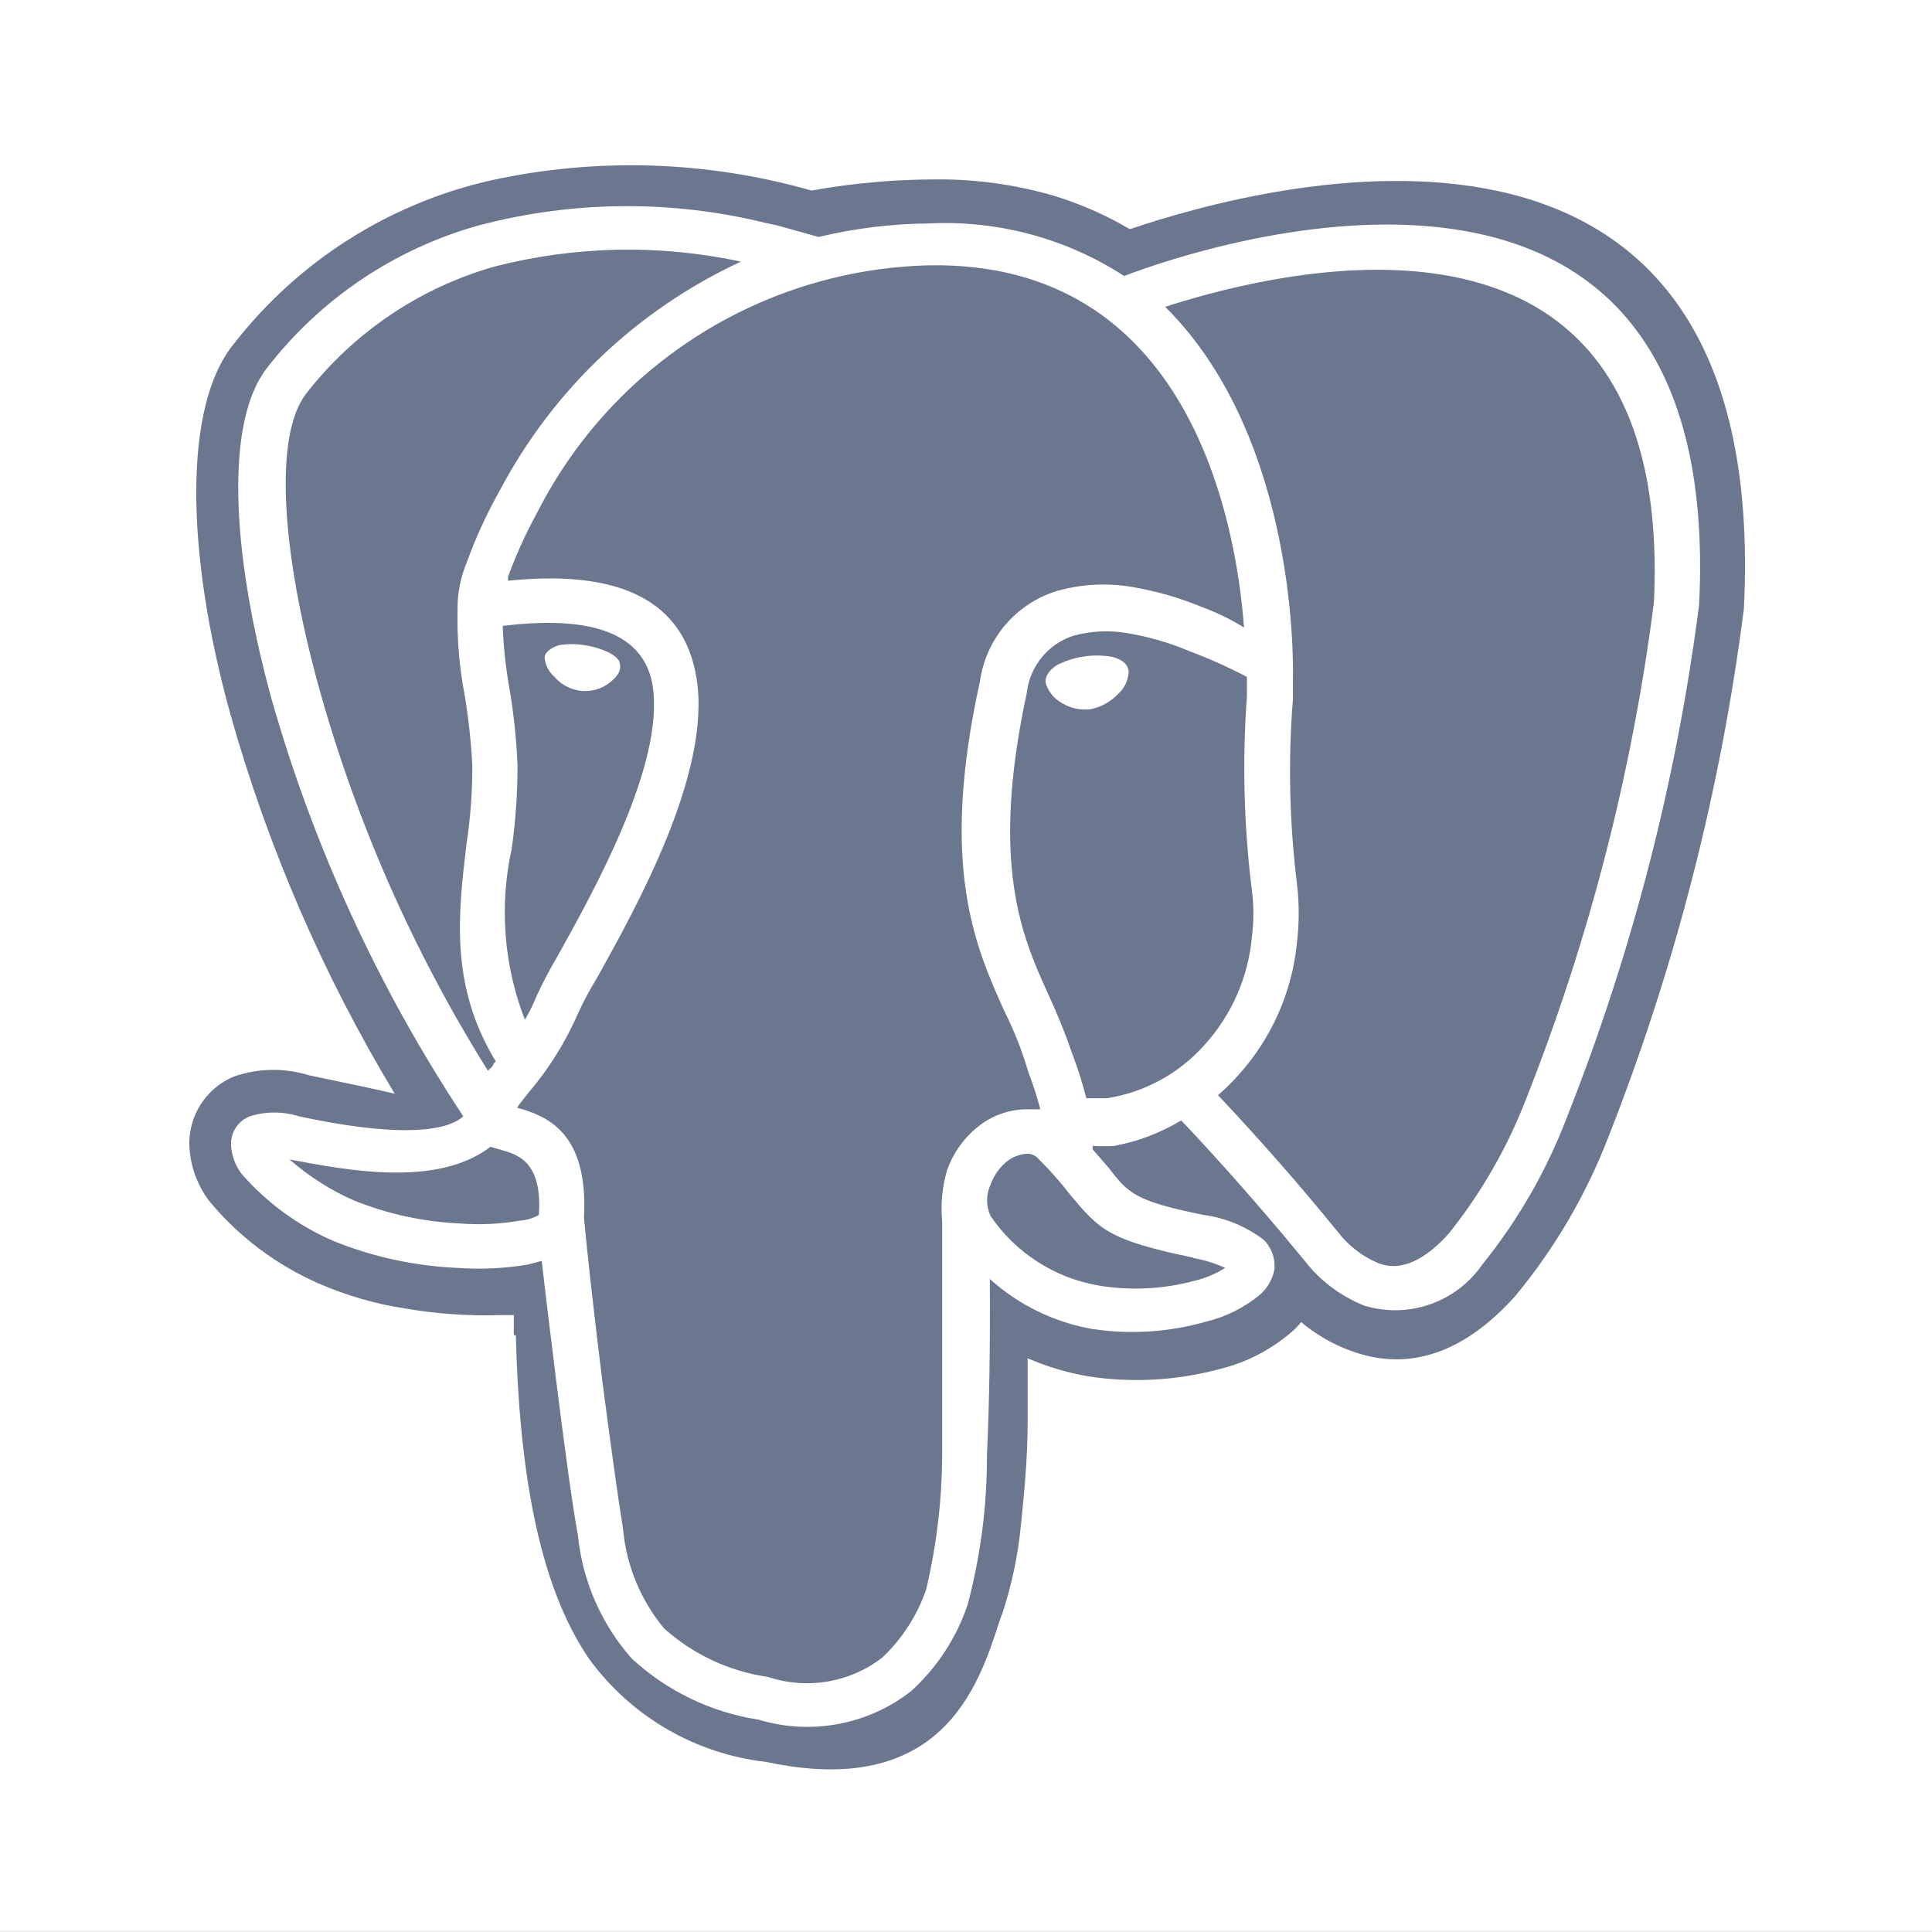
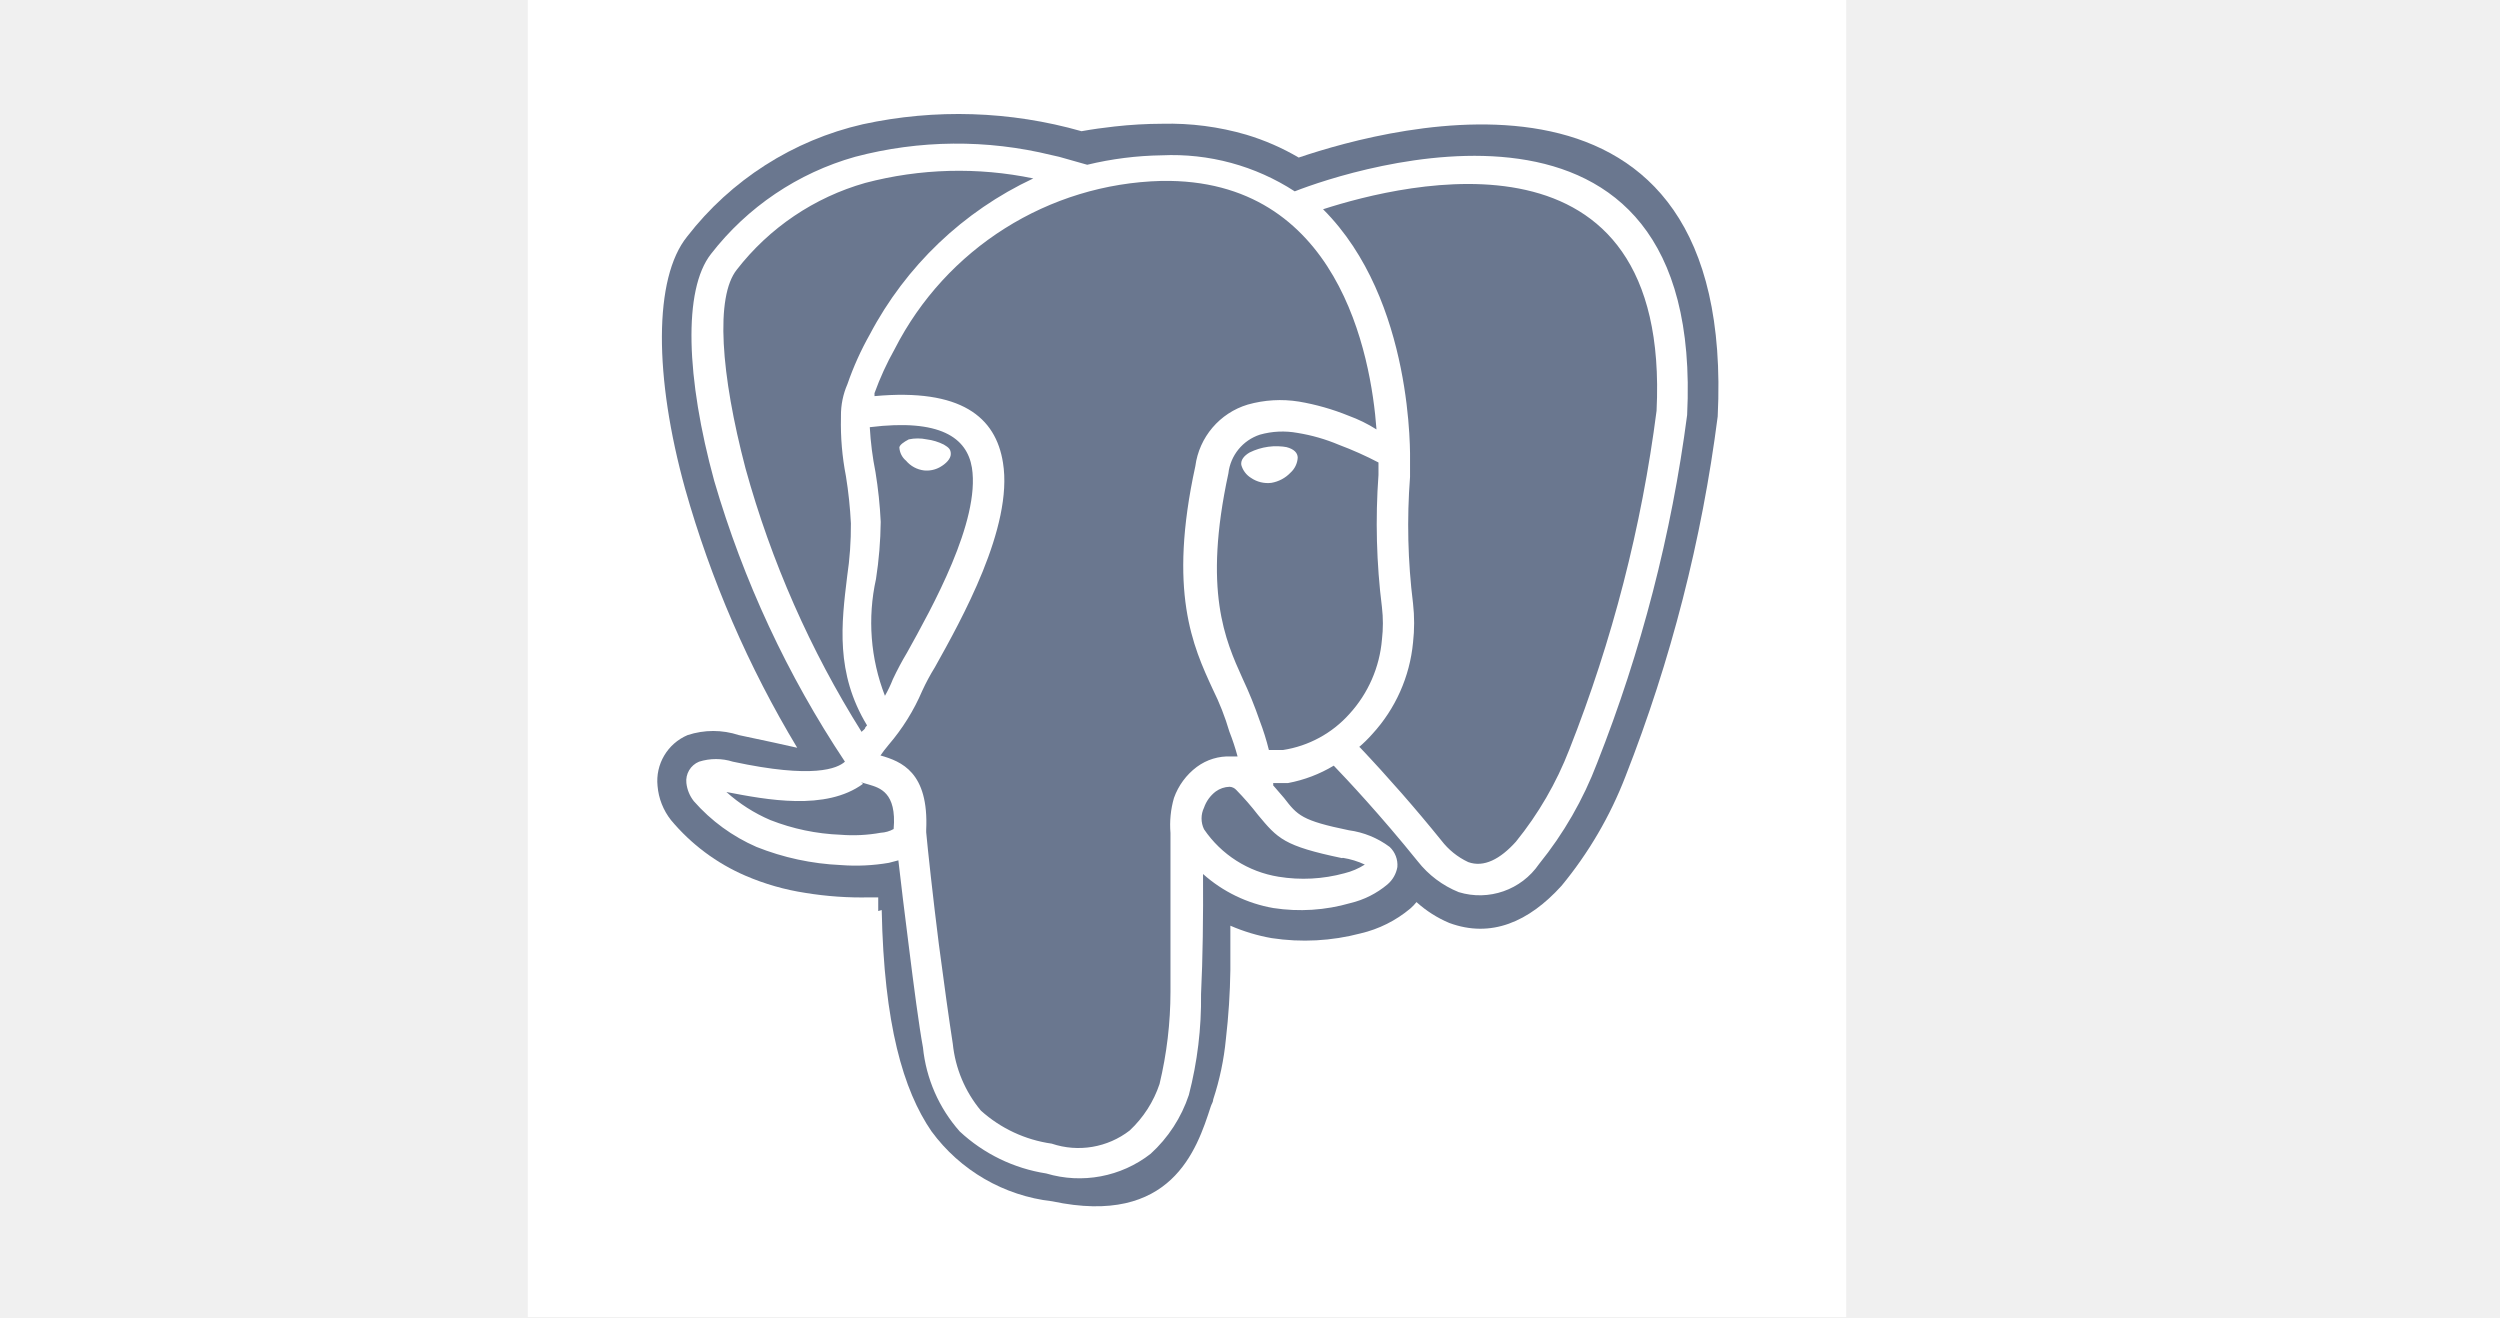
- <svg xmlns="http://www.w3.org/2000/svg" id="Layer_1" data-name="Layer 1" viewBox="0 0 47.04 47.04">
+ <svg xmlns="http://www.w3.org/2000/svg" id="Layer_1" data-name="Layer 1" viewBox="0 0 100.6 53">
  <defs>
    <style>.cls-1{fill:#fff;}.cls-1,.cls-2{fill-rule:evenodd;}.cls-2{fill:#6a778f;}</style>
  </defs>
-   <path class="cls-1" d="M25.24,2.82H72.29v47H25.24Z" transform="translate(-25.24 -2.82)" />
-   <path class="cls-2" d="M37.75,35.33c0-.06,0-.15,0-.29l0-.2-.27,0h-.07a11.52,11.52,0,0,1-2.3-.16,8.47,8.47,0,0,1-2.11-.61,7.22,7.22,0,0,1-2.66-2,2.39,2.39,0,0,1-.48-1.22,1.76,1.76,0,0,1,1.08-1.82A2.92,2.92,0,0,1,32.76,29c1,.21,1.68.35,2.09.45a37.66,37.66,0,0,1-4-9.24c-1.11-4-1.13-7.52.07-9a11,11,0,0,1,6.28-4A16,16,0,0,1,45,7.46c.39-.07.78-.13,1.18-.17a16.15,16.15,0,0,1,1.7-.1,10,10,0,0,1,3,.39,8.64,8.64,0,0,1,1.87.82C56.11,7.26,68.38,4,67.7,17.64a53.63,53.63,0,0,1-3.29,12.84,13.93,13.93,0,0,1-2.28,3.9c-1.17,1.3-2.51,1.88-4,1.33a4,4,0,0,1-1.21-.7,1.58,1.58,0,0,1-.22.23,4.2,4.2,0,0,1-1.79.92,7.76,7.76,0,0,1-3.18.17,6.37,6.37,0,0,1-1.47-.44c0,.2,0,.43,0,.67s0,.69,0,.92c0,.83-.08,1.66-.16,2.45a10.06,10.06,0,0,1-.45,2.16,2.5,2.5,0,0,0-.09.25c-.5,1.54-1.4,4.29-5.66,3.38a6.2,6.2,0,0,1-4.31-2.5c-1-1.46-1.69-3.81-1.79-7.89Z" transform="translate(-25.24 -2.82)" />
-   <path class="cls-1" d="M39.46,32.44c.1-2.07-.92-2.45-1.63-2.65.07-.11.17-.23.29-.38a7.72,7.72,0,0,0,1.2-1.93,7.93,7.93,0,0,1,.45-.84c.94-1.69,2.8-5,2.43-7.3-.26-1.63-1.5-2.7-4.59-2.38l0-.1a11.57,11.57,0,0,1,.72-1.58,11,11,0,0,1,9.53-6c6.31-.11,7.47,6.18,7.67,8.82a5.42,5.42,0,0,0-1-.49,8,8,0,0,0-1.73-.5,4.16,4.16,0,0,0-1.83.1,2.69,2.69,0,0,0-1.87,2.2c-1,4.52-.1,6.47.58,8a8.82,8.82,0,0,1,.6,1.52,8.43,8.43,0,0,1,.29.9l-.23,0a1.92,1.92,0,0,0-1.22.37,2.37,2.37,0,0,0-.82,1.11,3.31,3.31,0,0,0-.12,1.25c0,2,0,4,0,5.67a14.53,14.53,0,0,1-.39,3.29,4.13,4.13,0,0,1-1.07,1.66,3,3,0,0,1-2.78.47,4.82,4.82,0,0,1-2.53-1.18,4.41,4.41,0,0,1-1-2.42c-.13-.8-.32-2.19-.5-3.57-.21-1.68-.4-3.41-.45-4Zm14.83,1c-2.08-.43-2.29-.69-3-1.54a9,9,0,0,0-.77-.87.37.37,0,0,0-.24-.12.86.86,0,0,0-.5.17,1.27,1.27,0,0,0-.42.58.9.9,0,0,0,0,.77,4,4,0,0,0,2.63,1.69A5.5,5.5,0,0,0,54.34,34a2.4,2.4,0,0,0,.73-.31,3.16,3.16,0,0,0-.78-.24Zm.6-3.95a5.32,5.32,0,0,0,.48-.47,5.62,5.62,0,0,0,1.45-3.27,6,6,0,0,0,0-1.4,22.2,22.2,0,0,1-.1-4.51c0-.23,0-.41,0-.55s.15-5.76-3.11-9C56.53,9.35,66,7,65.51,17.48A50.17,50.17,0,0,1,62.4,29.57a12.36,12.36,0,0,1-1.89,3.29c-.56.62-1.14.93-1.7.72a2.43,2.43,0,0,1-1-.77Q56.42,31.1,54.89,29.48ZM43.28,9.19a12.66,12.66,0,0,0-5.87,5.57,11.39,11.39,0,0,0-.8,1.74,2.89,2.89,0,0,0-.23,1.14.43.43,0,0,1,0,.05,9.87,9.87,0,0,0,.18,2.09,15.4,15.4,0,0,1,.18,1.69,12.57,12.57,0,0,1-.14,1.89c-.2,1.67-.42,3.45.71,5.3l-.06.07c0,.06-.09.11-.13.16A35.52,35.52,0,0,1,33,19.54c-.93-3.38-1.08-6.13-.31-7.13a8.88,8.88,0,0,1,4.59-3.1A13.07,13.07,0,0,1,43.28,9.19ZM55.6,19.28c0,.16,0,.33,0,.49a23.92,23.92,0,0,0,.12,4.72,4.46,4.46,0,0,1,0,1.15,4.51,4.51,0,0,1-1.16,2.63,4,4,0,0,1-2.37,1.29l-.5,0a9.69,9.69,0,0,0-.33-1.05A15.44,15.44,0,0,0,50.75,27c-.62-1.37-1.41-3.13-.51-7.31a1.66,1.66,0,0,1,1.13-1.39,3,3,0,0,1,1.34-.06,6.64,6.64,0,0,1,1.48.43,12.57,12.57,0,0,1,1.41.63Zm-3.24-.46A2.16,2.16,0,0,0,51,19c-.2.12-.32.27-.3.45a.82.82,0,0,0,.35.46,1.1,1.1,0,0,0,.73.18h0a1.26,1.26,0,0,0,.68-.37.78.78,0,0,0,.26-.53c0-.17-.13-.31-.41-.38Zm-14.88-.76c2.51-.31,3.47.38,3.65,1.45.3,1.91-1.43,5-2.32,6.6a10.73,10.73,0,0,0-.5.95,4.64,4.64,0,0,1-.29.59,7.22,7.22,0,0,1-.32-4.17,14.42,14.42,0,0,0,.14-2.05,15,15,0,0,0-.19-1.81,11.12,11.12,0,0,1-.17-1.56Zm-.31,12.68.28.08c.38.11,1,.27.91,1.58a1.05,1.05,0,0,1-.46.14,5.87,5.87,0,0,1-1.44.07,7.88,7.88,0,0,1-2.6-.56,6.09,6.09,0,0,1-1.57-1c1.43.27,3.59.68,4.88-.3ZM38.5,18.82a.7.7,0,0,0,.24.48,1,1,0,0,0,.64.34,1,1,0,0,0,.57-.11c.22-.13.39-.3.39-.47s-.07-.23-.25-.34a2.09,2.09,0,0,0-.61-.19,1.9,1.9,0,0,0-.64,0C38.65,18.6,38.52,18.69,38.5,18.82ZM36.52,30c-.26.24-1.11.62-4,0a2,2,0,0,0-1.2,0,.72.72,0,0,0-.45.76,1.26,1.26,0,0,0,.26.65,6.28,6.28,0,0,0,2.24,1.63,9.09,9.09,0,0,0,3,.65,7.25,7.25,0,0,0,1.72-.08l.34-.09c.09.8.23,1.93.37,3.06.18,1.43.37,2.85.51,3.62a5.34,5.34,0,0,0,1.31,3,5.86,5.86,0,0,0,3.09,1.49,4.1,4.1,0,0,0,3.72-.7,5,5,0,0,0,1.37-2.1,14,14,0,0,0,.47-3.64c.06-1.26.08-2.75.07-4.29a5,5,0,0,0,2.51,1.22A6.52,6.52,0,0,0,54.6,35a3.23,3.23,0,0,0,1.32-.66,1.08,1.08,0,0,0,.35-.62A.89.89,0,0,0,56,33a3.12,3.12,0,0,0-1.46-.6c-1.68-.34-1.83-.53-2.31-1.15l-.39-.45a.22.22,0,0,0,0-.08,4.73,4.73,0,0,0,.53,0A4.89,4.89,0,0,0,54,30.1c.46.48,1.68,1.8,3,3.41a3.45,3.45,0,0,0,1.46,1.1,2.58,2.58,0,0,0,2.87-1A13.19,13.19,0,0,0,63.4,30a51.77,51.77,0,0,0,3.21-12.46c.64-12.95-12-8.77-14-8a8,8,0,0,0-4.74-1.28,12,12,0,0,0-2.7.33l-1-.28-.28-.06a14.13,14.13,0,0,0-7,.06,9.87,9.87,0,0,0-5.15,3.47c-1,1.27-.9,4.39.12,8.09A36.63,36.63,0,0,0,36.52,30Z" transform="translate(-25.24 -2.82)" />
+   <path class="cls-1" d="M21.24,0H74.29V53H21.24Z" />
+   <path class="cls-2" d="M35.34,36.66v-.55H35a14,14,0,0,1-2.59-.18A9.84,9.84,0,0,1,30,35.24,8.05,8.05,0,0,1,27,33a2.56,2.56,0,0,1-.54-1.37,2,2,0,0,1,1.21-2.05,3.3,3.3,0,0,1,2.06,0c1.12.24,1.89.4,2.35.51a42.64,42.64,0,0,1-4.51-10.42c-1.25-4.51-1.27-8.48.08-10.15A12.46,12.46,0,0,1,34.72,5a18.09,18.09,0,0,1,8.8.28c.44-.08.88-.14,1.33-.19a17.65,17.65,0,0,1,1.92-.11,11.06,11.06,0,0,1,3.38.44,9.64,9.64,0,0,1,2.11.92c3.79-1.28,17.62-5,16.86,10.42a60.8,60.8,0,0,1-3.71,14.48,15.92,15.92,0,0,1-2.57,4.4c-1.32,1.46-2.84,2.12-4.52,1.5A4.65,4.65,0,0,1,57,36.3a2,2,0,0,1-.25.26,4.82,4.82,0,0,1-2,1,8.83,8.83,0,0,1-3.58.19,7.39,7.39,0,0,1-1.66-.5v1.79a27.62,27.62,0,0,1-.18,2.77,11.18,11.18,0,0,1-.51,2.43c0,.1-.07.19-.1.29-.56,1.73-1.58,4.83-6.38,3.81a7,7,0,0,1-4.86-2.82c-1.13-1.65-1.91-4.3-2-8.9Z" />
+   <path class="cls-1" d="M37.27,33.4c.11-2.33-1-2.76-1.84-3,.08-.12.19-.26.33-.43a8.4,8.4,0,0,0,1.35-2.17,8.68,8.68,0,0,1,.51-.95c1.06-1.9,3.16-5.64,2.74-8.23-.29-1.84-1.69-3-5.17-2.68v-.12A11.87,11.87,0,0,1,36,14.05,12.41,12.41,0,0,1,46.74,7.28c7.12-.12,8.43,7,8.65,10a5.82,5.82,0,0,0-1.12-.55,9.57,9.57,0,0,0-2-.57,4.79,4.79,0,0,0-2.06.12,3,3,0,0,0-2.11,2.48C47,23.8,48,26,48.8,27.73a10.46,10.46,0,0,1,.67,1.71,9.32,9.32,0,0,1,.33,1h-.26a2.15,2.15,0,0,0-1.38.42,2.68,2.68,0,0,0-.92,1.25,3.92,3.92,0,0,0-.14,1.41v6.39a16,16,0,0,1-.44,3.71,4.53,4.53,0,0,1-1.2,1.87,3.37,3.37,0,0,1-3.14.53,5.38,5.38,0,0,1-2.85-1.33A5,5,0,0,1,38.34,42c-.14-.9-.36-2.47-.56-4-.24-1.9-.45-3.85-.51-4.51ZM54,34.53c-2.34-.49-2.58-.78-3.38-1.74a11.5,11.5,0,0,0-.87-1,.39.39,0,0,0-.27-.13,1,1,0,0,0-.56.19,1.39,1.39,0,0,0-.47.65,1,1,0,0,0,0,.87,4.49,4.49,0,0,0,3,1.91,6.24,6.24,0,0,0,2.65-.14,2.71,2.71,0,0,0,.82-.35,3.33,3.33,0,0,0-.88-.27Zm.68-4.46a5.39,5.39,0,0,0,.54-.53,6.33,6.33,0,0,0,1.64-3.68,7,7,0,0,0,0-1.58,25.47,25.47,0,0,1-.12-5.09v-.62c0-.16.17-6.49-3.5-10.15,3.29-1.06,14-3.71,13.42,8.11a56.82,56.82,0,0,1-3.51,13.63A13.82,13.82,0,0,1,61,33.87c-.63.7-1.29,1.05-1.92.82A2.92,2.92,0,0,1,58,33.82q-1.56-1.93-3.29-3.76ZM41.58,7.18A14.29,14.29,0,0,0,35,13.46a12.06,12.06,0,0,0-.9,2,3.12,3.12,0,0,0-.26,1.28v.06a11,11,0,0,0,.2,2.36,17.23,17.23,0,0,1,.2,1.9,13.78,13.78,0,0,1-.15,2.13c-.23,1.89-.48,3.89.8,6l-.07.08c0,.07-.1.12-.15.18A39.92,39.92,0,0,1,30,18.85c-1-3.81-1.22-6.91-.35-8a10,10,0,0,1,5.17-3.49A14.75,14.75,0,0,1,41.58,7.18ZM55.47,18.56v.55a27.13,27.13,0,0,0,.14,5.33,5.57,5.57,0,0,1,0,1.29,5.07,5.07,0,0,1-1.31,3,4.51,4.51,0,0,1-2.67,1.45h-.57A10.06,10.06,0,0,0,50.69,29a16.79,16.79,0,0,0-.69-1.7c-.7-1.55-1.59-3.53-.57-8.25a1.86,1.86,0,0,1,1.27-1.56,3.35,3.35,0,0,1,1.51-.07,7.28,7.28,0,0,1,1.67.48,14.23,14.23,0,0,1,1.59.71ZM51.82,18a2.42,2.42,0,0,0-1.54.21c-.22.13-.36.3-.33.5a.89.89,0,0,0,.39.52,1.19,1.19,0,0,0,.82.2h0a1.38,1.38,0,0,0,.77-.41.88.88,0,0,0,.29-.6c0-.19-.14-.35-.46-.43ZM35,17.19c2.83-.35,3.91.42,4.11,1.63.34,2.15-1.61,5.64-2.61,7.44-.21.35-.4.71-.57,1.07a5.16,5.16,0,0,1-.32.67,8.12,8.12,0,0,1-.36-4.7A16.29,16.29,0,0,0,35.44,21a17.58,17.58,0,0,0-.21-2A12.83,12.83,0,0,1,35,17.19Zm-.35,14.29.31.09c.43.13,1.13.31,1,1.79a1.2,1.2,0,0,1-.52.15,6.28,6.28,0,0,1-1.62.08A8.64,8.64,0,0,1,31,33a6.43,6.43,0,0,1-1.77-1.13c1.61.31,4,.77,5.5-.33ZM36.19,18a.75.75,0,0,0,.27.54,1.12,1.12,0,0,0,.72.39,1.09,1.09,0,0,0,.64-.13c.25-.14.44-.34.44-.53s-.08-.26-.28-.38a2.12,2.12,0,0,0-.69-.21,1.75,1.75,0,0,0-.72,0C36.36,17.79,36.21,17.9,36.19,18ZM34,30.65c-.3.27-1.26.7-4.51,0a2.25,2.25,0,0,0-1.36,0,.83.83,0,0,0-.51.86,1.43,1.43,0,0,0,.3.73,7.17,7.17,0,0,0,2.52,1.84,10.39,10.39,0,0,0,3.39.73,7.9,7.9,0,0,0,1.94-.09l.38-.1c.1.9.26,2.18.42,3.45.2,1.61.41,3.21.57,4.08a6,6,0,0,0,1.48,3.38,6.59,6.59,0,0,0,3.48,1.69,4.66,4.66,0,0,0,4.2-.79,5.58,5.58,0,0,0,1.54-2.37A15.4,15.4,0,0,0,48.33,40c.07-1.42.09-3.1.08-4.83a5.73,5.73,0,0,0,2.83,1.37,7.21,7.21,0,0,0,3.1-.2,3.62,3.62,0,0,0,1.49-.75,1.18,1.18,0,0,0,.4-.7,1,1,0,0,0-.31-.81,3.53,3.53,0,0,0-1.64-.67c-1.9-.39-2.07-.6-2.61-1.3l-.44-.51a.14.14,0,0,0,0-.09h.6a5.56,5.56,0,0,0,1.84-.7c.52.54,1.89,2,3.38,3.85a4,4,0,0,0,1.65,1.24,2.89,2.89,0,0,0,3.23-1.13,14.86,14.86,0,0,0,2.34-4.07,58.91,58.91,0,0,0,3.62-14c.72-14.6-13.53-9.89-15.79-9a9.05,9.05,0,0,0-5.35-1.45,13.6,13.6,0,0,0-3,.38l-1.13-.32-.31-.07a16,16,0,0,0-7.9.07,11.17,11.17,0,0,0-5.8,3.91c-1.13,1.44-1,5,.13,9.13A41.27,41.27,0,0,0,34,30.65Z" />
</svg>
